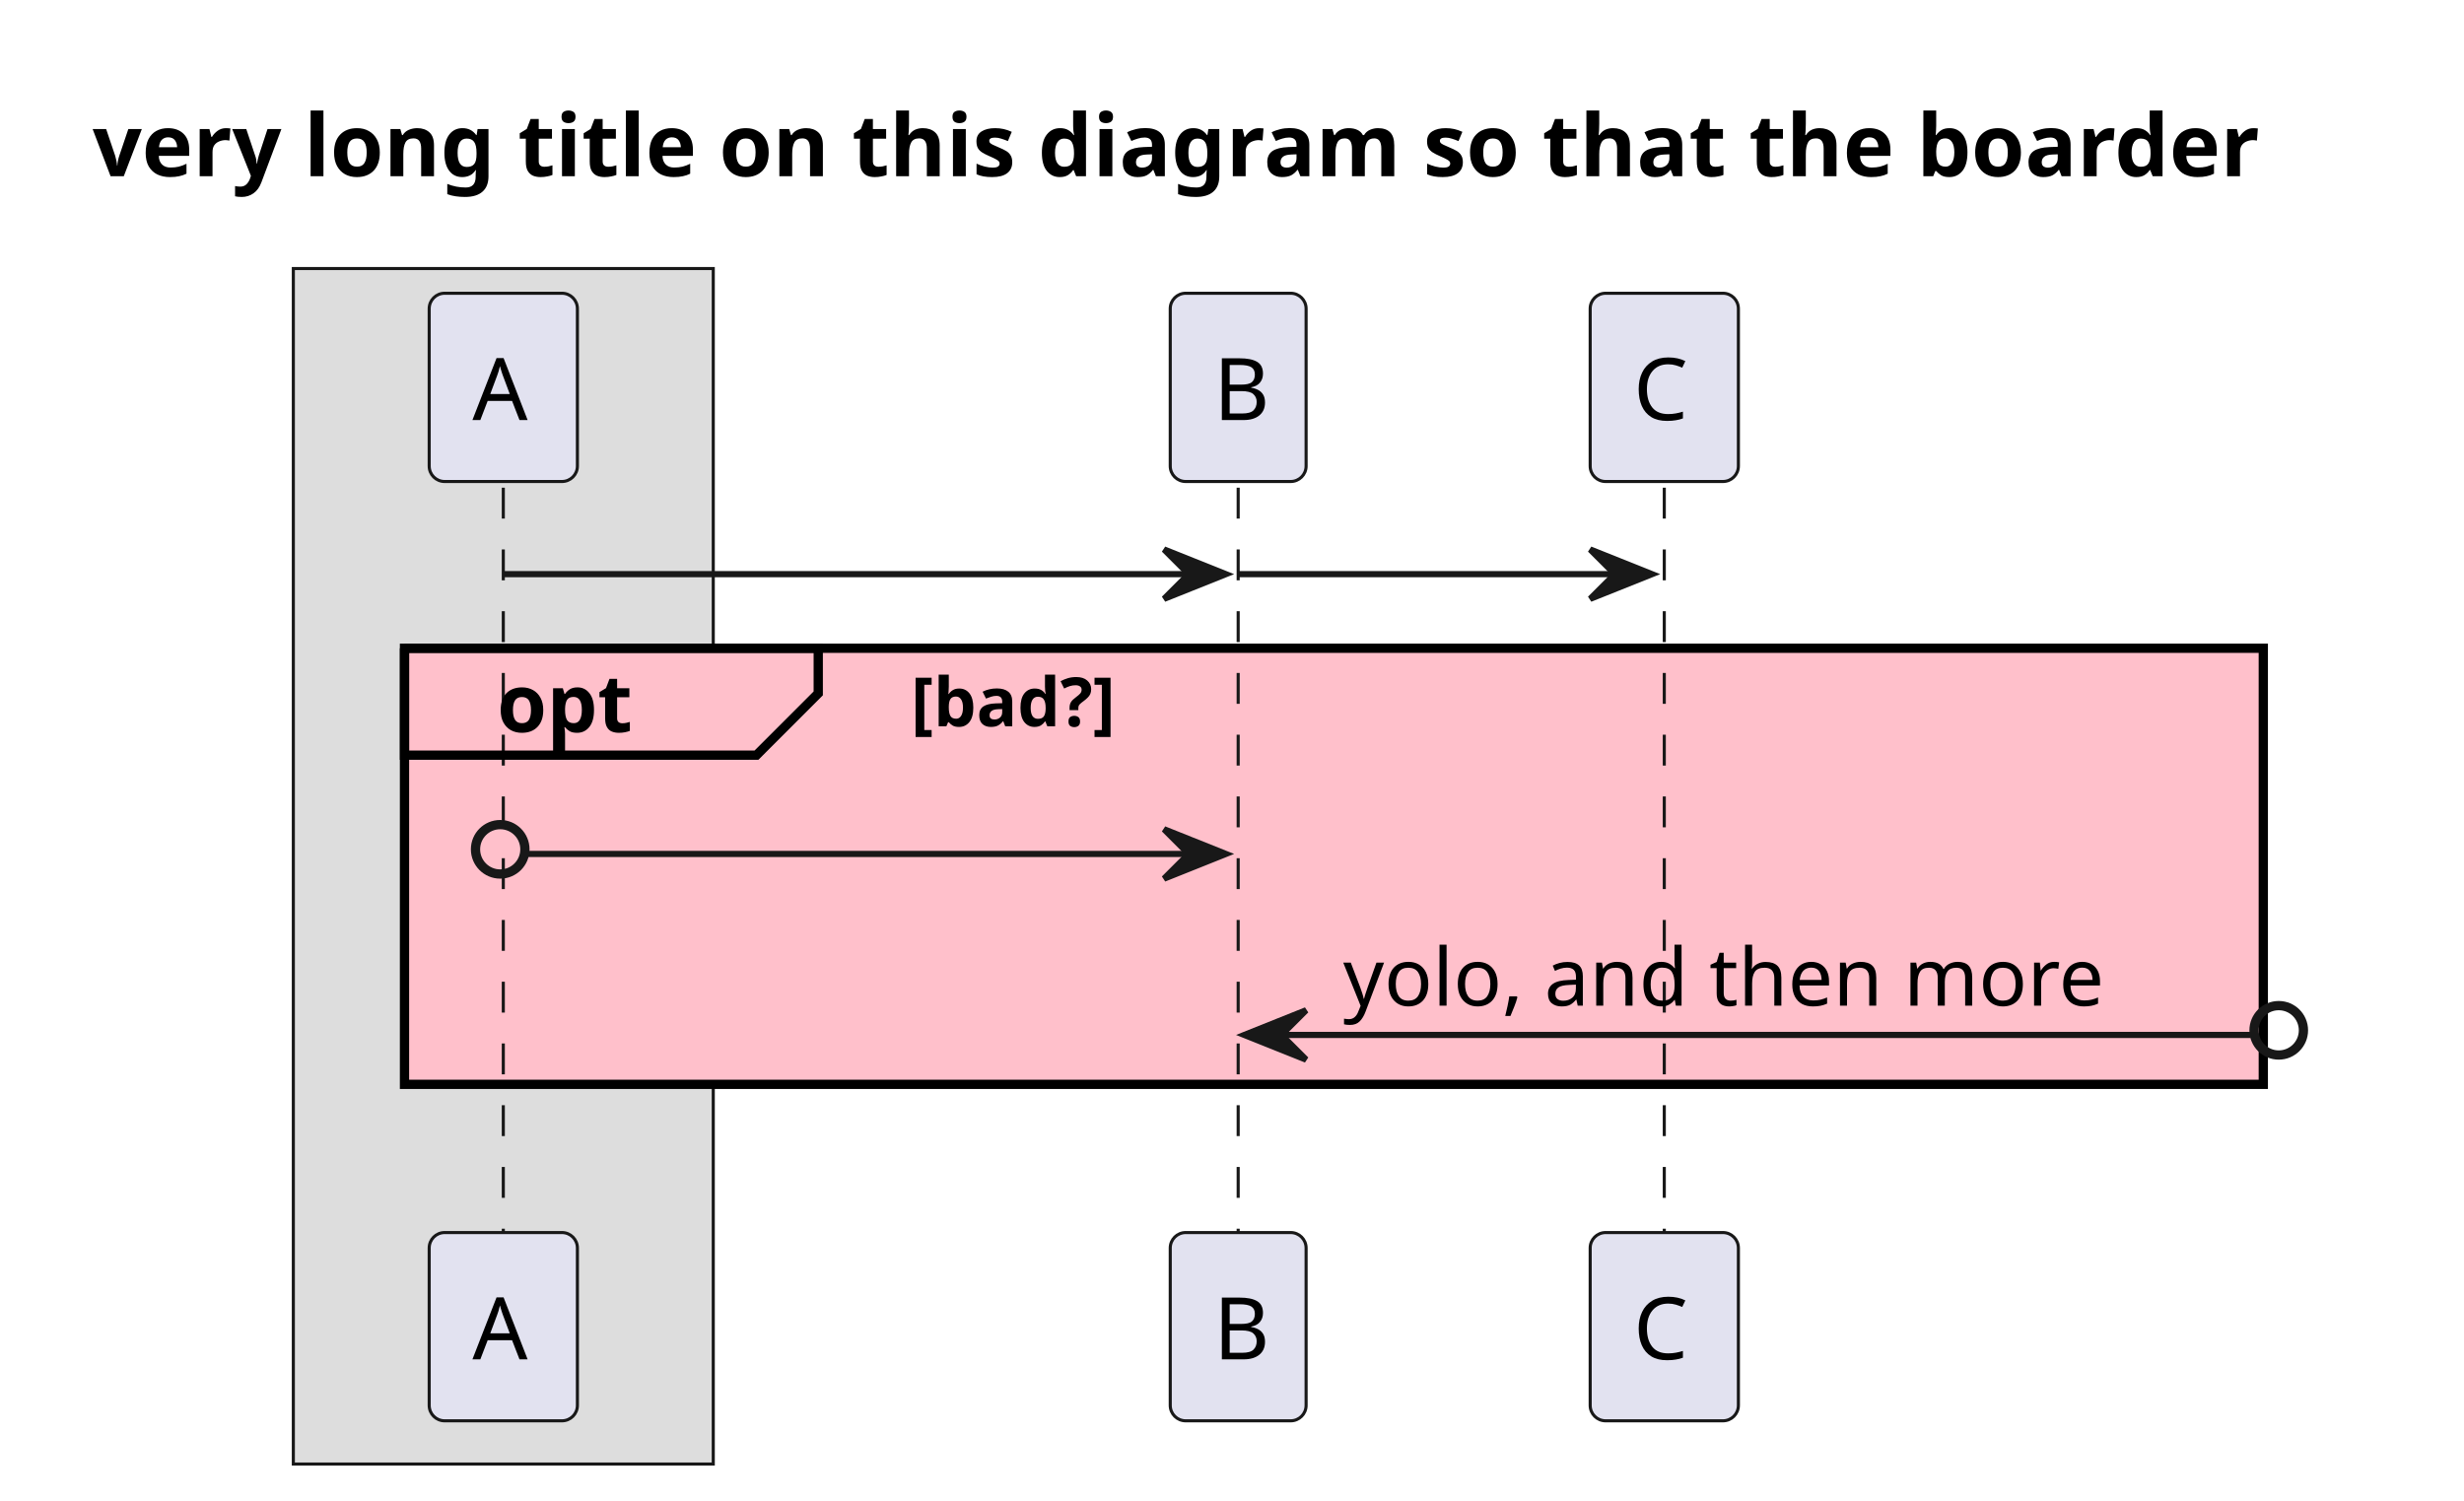
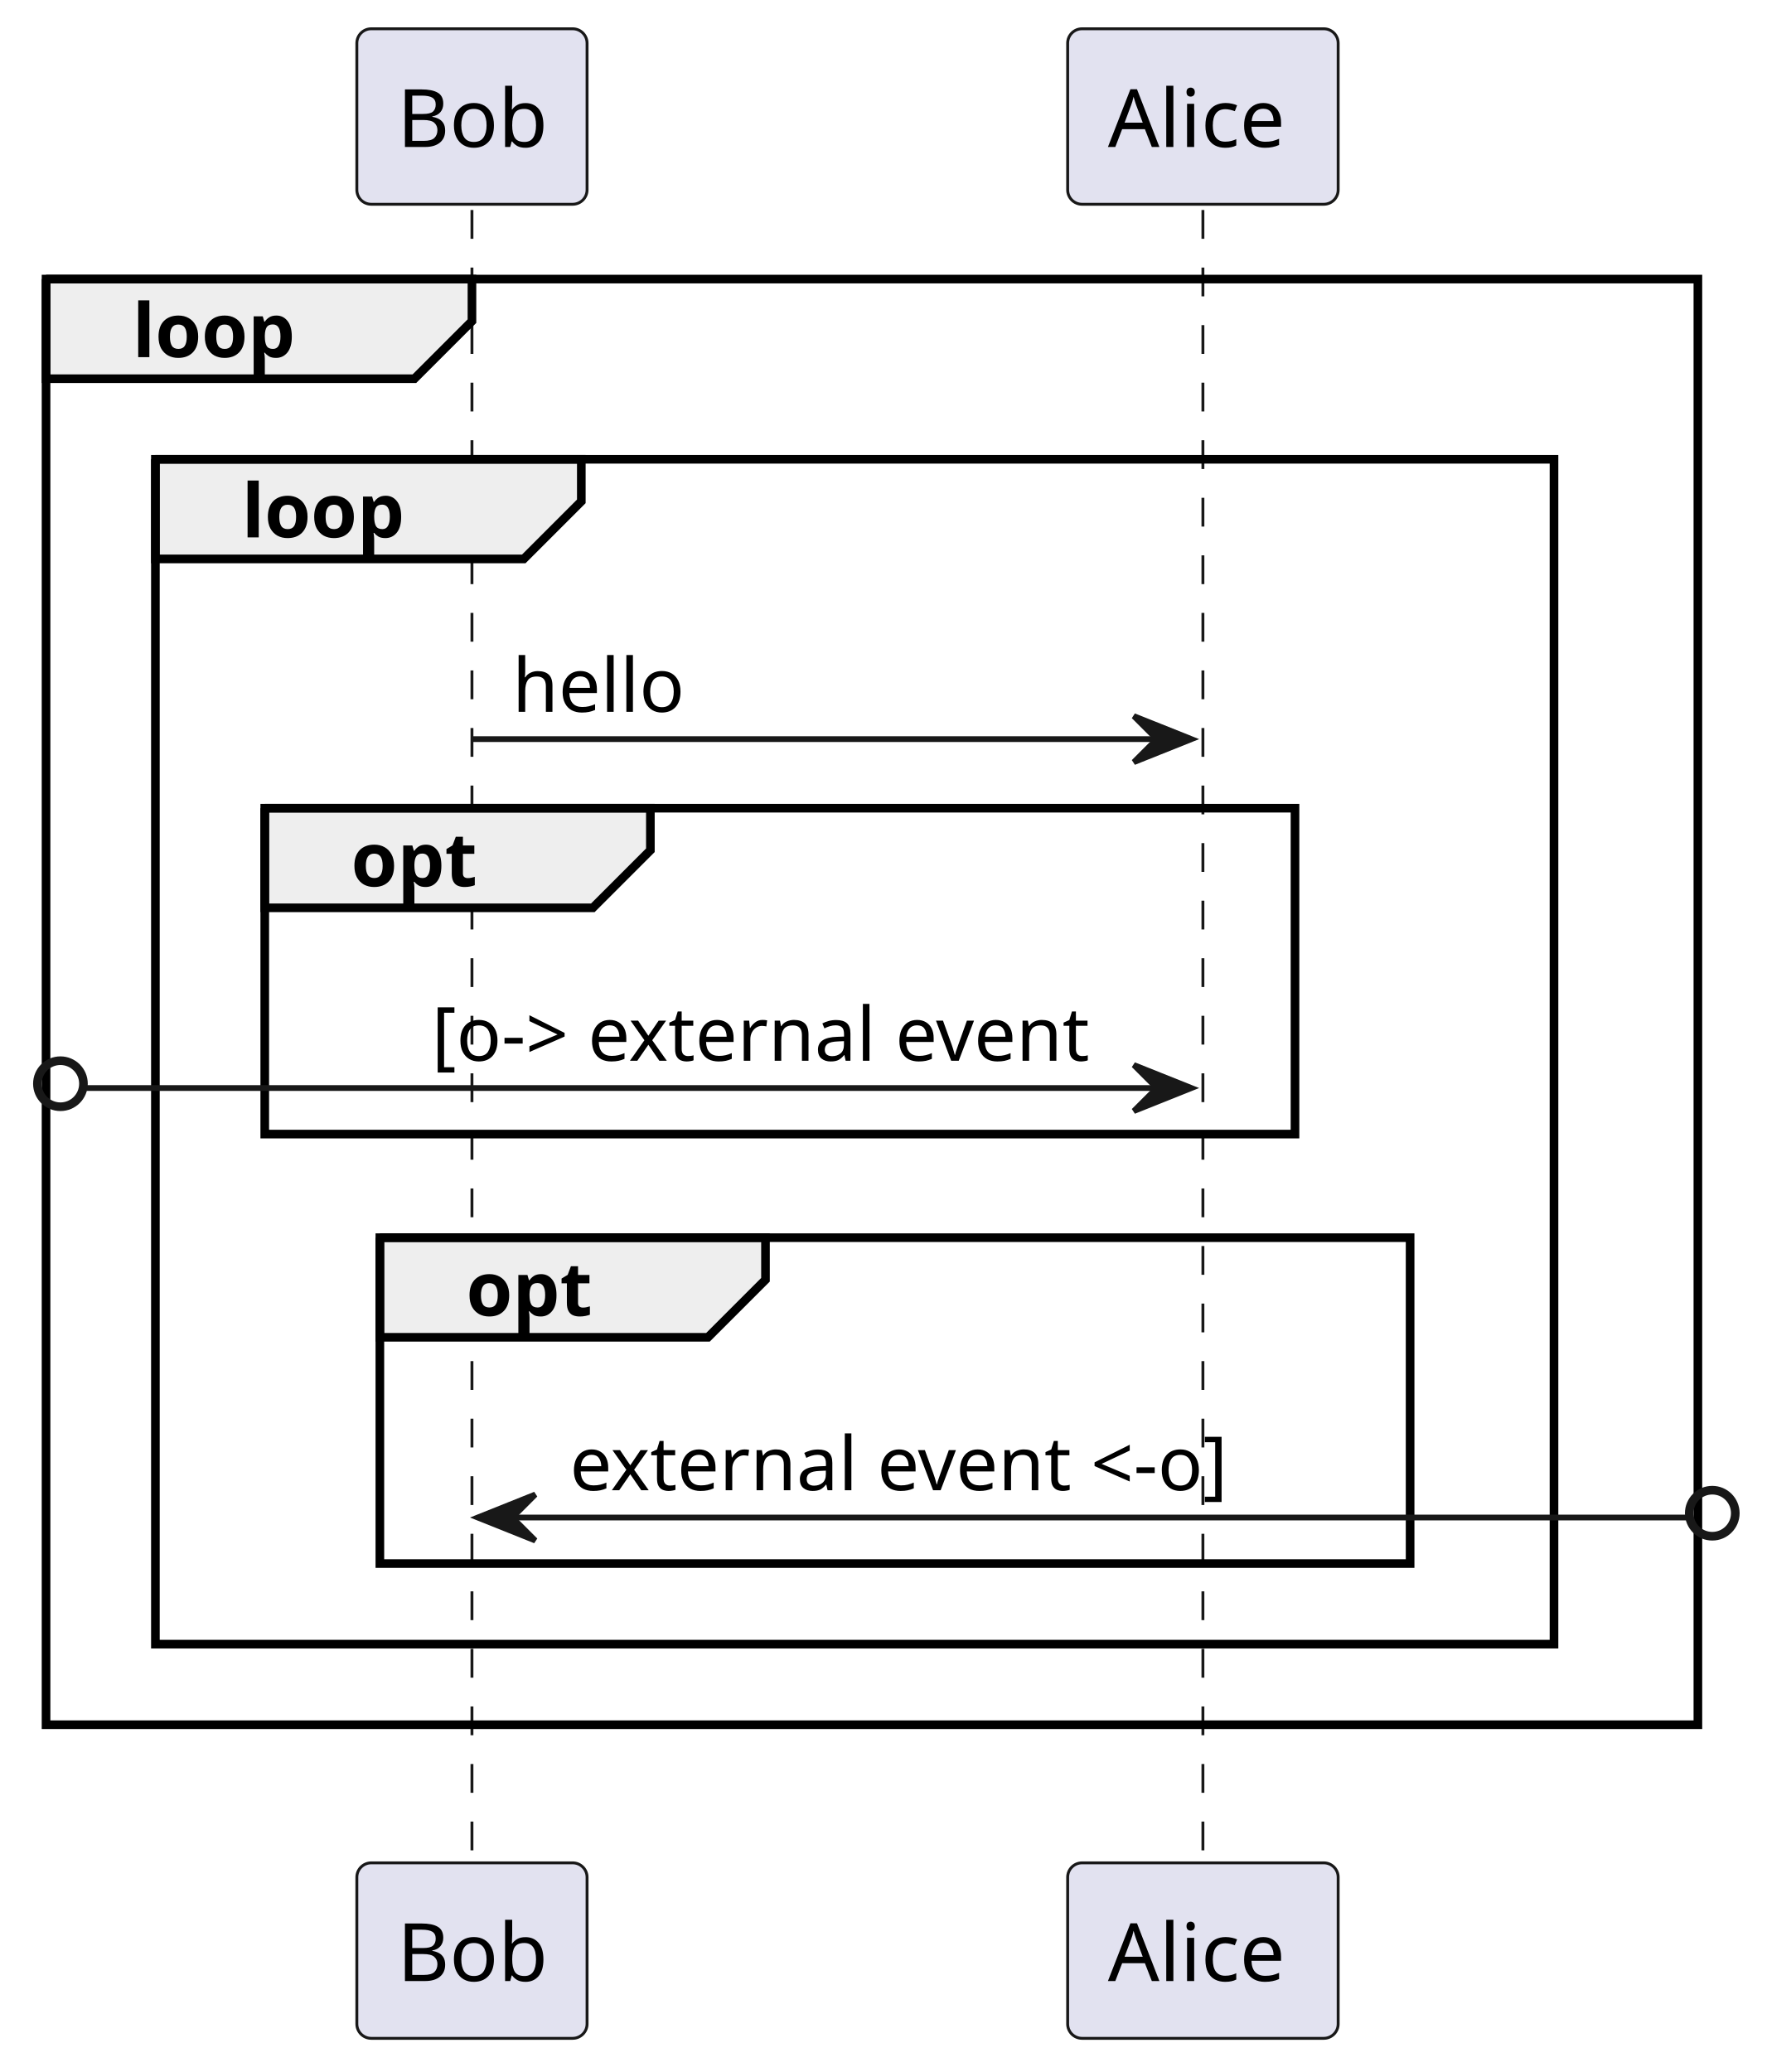
- <svg xmlns="http://www.w3.org/2000/svg" contentStyleType="text/css" height="243px" preserveAspectRatio="none" style="width:399px;height:243px;background:#FFFFFF;" version="1.1" viewBox="0 0 399 243" width="399px" zoomAndPan="magnify">
+ <svg xmlns="http://www.w3.org/2000/svg" contentStyleType="text/css" height="360px" preserveAspectRatio="none" style="width:307px;height:360px;background:#FFFFFF;" version="1.1" viewBox="0 0 307 360" width="307px" zoomAndPan="magnify">
  <defs />
  <g>
-     <rect fill="#DDDDDD" height="193.598" style="stroke:#181818;stroke-width:0.5;" width="68" x="47.5" y="43.488" />
-     <text fill="#000000" font-family="sans-serif" font-size="14" font-weight="bold" lengthAdjust="spacing" textLength="366" x="15" y="28.535">very long title on this diagram so that the boarder</text>
-     <rect fill="#FFC0CB" height="70.621" style="stroke:#FFC0CB;stroke-width:1.0;" width="301" x="65.5" y="104.977" />
-     <line style="stroke:#181818;stroke-width:0.5;stroke-dasharray:5.0,5.0;" x1="81.5" x2="81.5" y1="78.977" y2="199.598" />
-     <line style="stroke:#181818;stroke-width:0.5;stroke-dasharray:5.0,5.0;" x1="200.5" x2="200.5" y1="78.977" y2="199.598" />
-     <line style="stroke:#181818;stroke-width:0.5;stroke-dasharray:5.0,5.0;" x1="269.5" x2="269.5" y1="78.977" y2="199.598" />
-     <rect fill="#E2E2F0" height="30.488" rx="2.5" ry="2.5" style="stroke:#181818;stroke-width:0.5;" width="24" x="69.5" y="47.488" />
-     <text fill="#000000" font-family="sans-serif" font-size="14" lengthAdjust="spacing" textLength="10" x="76.5" y="68.023">A</text>
-     <rect fill="#E2E2F0" height="30.488" rx="2.5" ry="2.5" style="stroke:#181818;stroke-width:0.5;" width="22" x="189.5" y="47.488" />
-     <text fill="#000000" font-family="sans-serif" font-size="14" lengthAdjust="spacing" textLength="8" x="196.5" y="68.023">B</text>
-     <rect fill="#E2E2F0" height="30.488" rx="2.5" ry="2.5" style="stroke:#181818;stroke-width:0.5;" width="24" x="257.5" y="47.488" />
-     <text fill="#000000" font-family="sans-serif" font-size="14" lengthAdjust="spacing" textLength="10" x="264.5" y="68.023">C</text>
-     <rect fill="#E2E2F0" height="30.488" rx="2.5" ry="2.5" style="stroke:#181818;stroke-width:0.5;" width="24" x="69.5" y="199.598" />
-     <text fill="#000000" font-family="sans-serif" font-size="14" lengthAdjust="spacing" textLength="10" x="76.5" y="220.133">A</text>
-     <rect fill="#E2E2F0" height="30.488" rx="2.5" ry="2.5" style="stroke:#181818;stroke-width:0.5;" width="22" x="189.5" y="199.598" />
-     <text fill="#000000" font-family="sans-serif" font-size="14" lengthAdjust="spacing" textLength="8" x="196.5" y="220.133">B</text>
-     <rect fill="#E2E2F0" height="30.488" rx="2.5" ry="2.5" style="stroke:#181818;stroke-width:0.5;" width="24" x="257.5" y="199.598" />
-     <text fill="#000000" font-family="sans-serif" font-size="14" lengthAdjust="spacing" textLength="10" x="264.5" y="220.133">C</text>
-     <polygon fill="#181818" points="188.5,88.977,198.5,92.977,188.5,96.977,192.5,92.977" style="stroke:#181818;stroke-width:1.0;" />
-     <line style="stroke:#181818;stroke-width:1.0;" x1="81.5" x2="194.5" y1="92.977" y2="92.977" />
-     <polygon fill="#181818" points="257.5,88.977,267.5,92.977,257.5,96.977,261.5,92.977" style="stroke:#181818;stroke-width:1.0;" />
-     <line style="stroke:#181818;stroke-width:1.0;" x1="200.5" x2="263.5" y1="92.977" y2="92.977" />
-     <path d="M65.5,104.977 L132.5,104.977 L132.5,112.287 L122.5,122.287 L65.5,122.287 L65.5,104.977 " fill="none" style="stroke:#000000;stroke-width:1.5;" />
-     <rect fill="none" height="70.621" style="stroke:#000000;stroke-width:1.5;" width="301" x="65.5" y="104.977" />
-     <text fill="#000000" font-family="sans-serif" font-size="13" font-weight="bold" lengthAdjust="spacing" textLength="22" x="80.5" y="118.545">opt</text>
-     <text fill="#000000" font-family="sans-serif" font-size="11" font-weight="bold" lengthAdjust="spacing" textLength="33" x="147.5" y="117.611">[bad?]</text>
-     <ellipse cx="81" cy="137.537" fill="none" rx="4" ry="4" style="stroke:#181818;stroke-width:1.5;" />
-     <polygon fill="#181818" points="188.5,134.287,198.5,138.287,188.5,142.287,192.5,138.287" style="stroke:#181818;stroke-width:1.0;" />
-     <line style="stroke:#181818;stroke-width:1.0;" x1="85.5" x2="194.5" y1="138.287" y2="138.287" />
-     <polygon fill="#181818" points="211.5,163.598,201.5,167.598,211.5,171.598,207.5,167.598" style="stroke:#181818;stroke-width:1.0;" />
-     <ellipse cx="369" cy="166.848" fill="none" rx="4" ry="4" style="stroke:#181818;stroke-width:1.5;" />
-     <line style="stroke:#181818;stroke-width:1.0;" x1="205.5" x2="364.5" y1="167.598" y2="167.598" />
-     <text fill="#000000" font-family="sans-serif" font-size="13" lengthAdjust="spacing" textLength="126" x="217.5" y="162.856">yolo, and then more</text>
+     <line style="stroke:#181818;stroke-width:0.5;stroke-dasharray:5.0,5.0;" x1="82" x2="82" y1="36.488" y2="323.662" />
+     <line style="stroke:#181818;stroke-width:0.5;stroke-dasharray:5.0,5.0;" x1="209" x2="209" y1="36.488" y2="323.662" />
+     <rect fill="#E2E2F0" height="30.488" rx="2.5" ry="2.5" style="stroke:#181818;stroke-width:0.5;" width="40" x="62" y="5" />
+     <text fill="#000000" font-family="sans-serif" font-size="14" lengthAdjust="spacing" textLength="26" x="69" y="25.535">Bob</text>
+     <rect fill="#E2E2F0" height="30.488" rx="2.5" ry="2.5" style="stroke:#181818;stroke-width:0.5;" width="47" x="185.5" y="5" />
+     <text fill="#000000" font-family="sans-serif" font-size="14" lengthAdjust="spacing" textLength="33" x="192.5" y="25.535">Alice</text>
+     <rect fill="#E2E2F0" height="30.488" rx="2.5" ry="2.5" style="stroke:#181818;stroke-width:0.5;" width="40" x="62" y="323.662" />
+     <text fill="#000000" font-family="sans-serif" font-size="14" lengthAdjust="spacing" textLength="26" x="69" y="344.197">Bob</text>
+     <rect fill="#E2E2F0" height="30.488" rx="2.5" ry="2.5" style="stroke:#181818;stroke-width:0.5;" width="47" x="185.5" y="323.662" />
+     <text fill="#000000" font-family="sans-serif" font-size="14" lengthAdjust="spacing" textLength="33" x="192.5" y="344.197">Alice</text>
+     <path d="M8,48.488 L82,48.488 L82,55.799 L72,65.799 L8,65.799 L8,48.488 " fill="#EEEEEE" style="stroke:#000000;stroke-width:1.5;" />
+     <rect fill="none" height="251.174" style="stroke:#000000;stroke-width:1.5;" width="287" x="8" y="48.488" />
+     <text fill="#000000" font-family="sans-serif" font-size="13" font-weight="bold" lengthAdjust="spacing" textLength="29" x="23" y="62.057">loop</text>
+     <path d="M27,79.799 L101,79.799 L101,87.109 L91,97.109 L27,97.109 L27,79.799 " fill="#EEEEEE" style="stroke:#000000;stroke-width:1.5;" />
+     <rect fill="none" height="205.863" style="stroke:#000000;stroke-width:1.5;" width="243" x="27" y="79.799" />
+     <text fill="#000000" font-family="sans-serif" font-size="13" font-weight="bold" lengthAdjust="spacing" textLength="29" x="42" y="93.367">loop</text>
+     <polygon fill="#181818" points="197,124.42,207,128.42,197,132.42,201,128.42" style="stroke:#181818;stroke-width:1.0;" />
+     <line style="stroke:#181818;stroke-width:1.0;" x1="82" x2="203" y1="128.42" y2="128.42" />
+     <text fill="#000000" font-family="sans-serif" font-size="13" lengthAdjust="spacing" textLength="31" x="89" y="123.678">hello</text>
+     <path d="M46,140.42 L113,140.42 L113,147.731 L103,157.731 L46,157.731 L46,140.42 " fill="#EEEEEE" style="stroke:#000000;stroke-width:1.5;" />
+     <rect fill="none" height="56.621" style="stroke:#000000;stroke-width:1.5;" width="179" x="46" y="140.42" />
+     <text fill="#000000" font-family="sans-serif" font-size="13" font-weight="bold" lengthAdjust="spacing" textLength="22" x="61" y="153.988">opt</text>
+     <ellipse cx="10.5" cy="188.291" fill="none" rx="4" ry="4" style="stroke:#181818;stroke-width:1.5;" />
+     <polygon fill="#181818" points="197,185.041,207,189.041,197,193.041,201,189.041" style="stroke:#181818;stroke-width:1.0;" />
+     <line style="stroke:#181818;stroke-width:1.0;" x1="15" x2="203" y1="189.041" y2="189.041" />
+     <text fill="#000000" font-family="sans-serif" font-size="13" lengthAdjust="spacing" textLength="123" x="75" y="184.299">[o-&gt; external event</text>
+     <path d="M66,215.041 L133,215.041 L133,222.352 L123,232.352 L66,232.352 L66,215.041 " fill="#EEEEEE" style="stroke:#000000;stroke-width:1.5;" />
+     <rect fill="none" height="56.621" style="stroke:#000000;stroke-width:1.5;" width="179" x="66" y="215.041" />
+     <text fill="#000000" font-family="sans-serif" font-size="13" font-weight="bold" lengthAdjust="spacing" textLength="22" x="81" y="228.609">opt</text>
+     <polygon fill="#181818" points="93,259.662,83,263.662,93,267.662,89,263.662" style="stroke:#181818;stroke-width:1.0;" />
+     <ellipse cx="297.5" cy="262.912" fill="none" rx="4" ry="4" style="stroke:#181818;stroke-width:1.5;" />
+     <line style="stroke:#181818;stroke-width:1.0;" x1="87" x2="293" y1="263.662" y2="263.662" />
+     <text fill="#000000" font-family="sans-serif" font-size="13" lengthAdjust="spacing" textLength="123" x="99" y="258.92">external event &lt;-o]</text>
  </g>
</svg>
